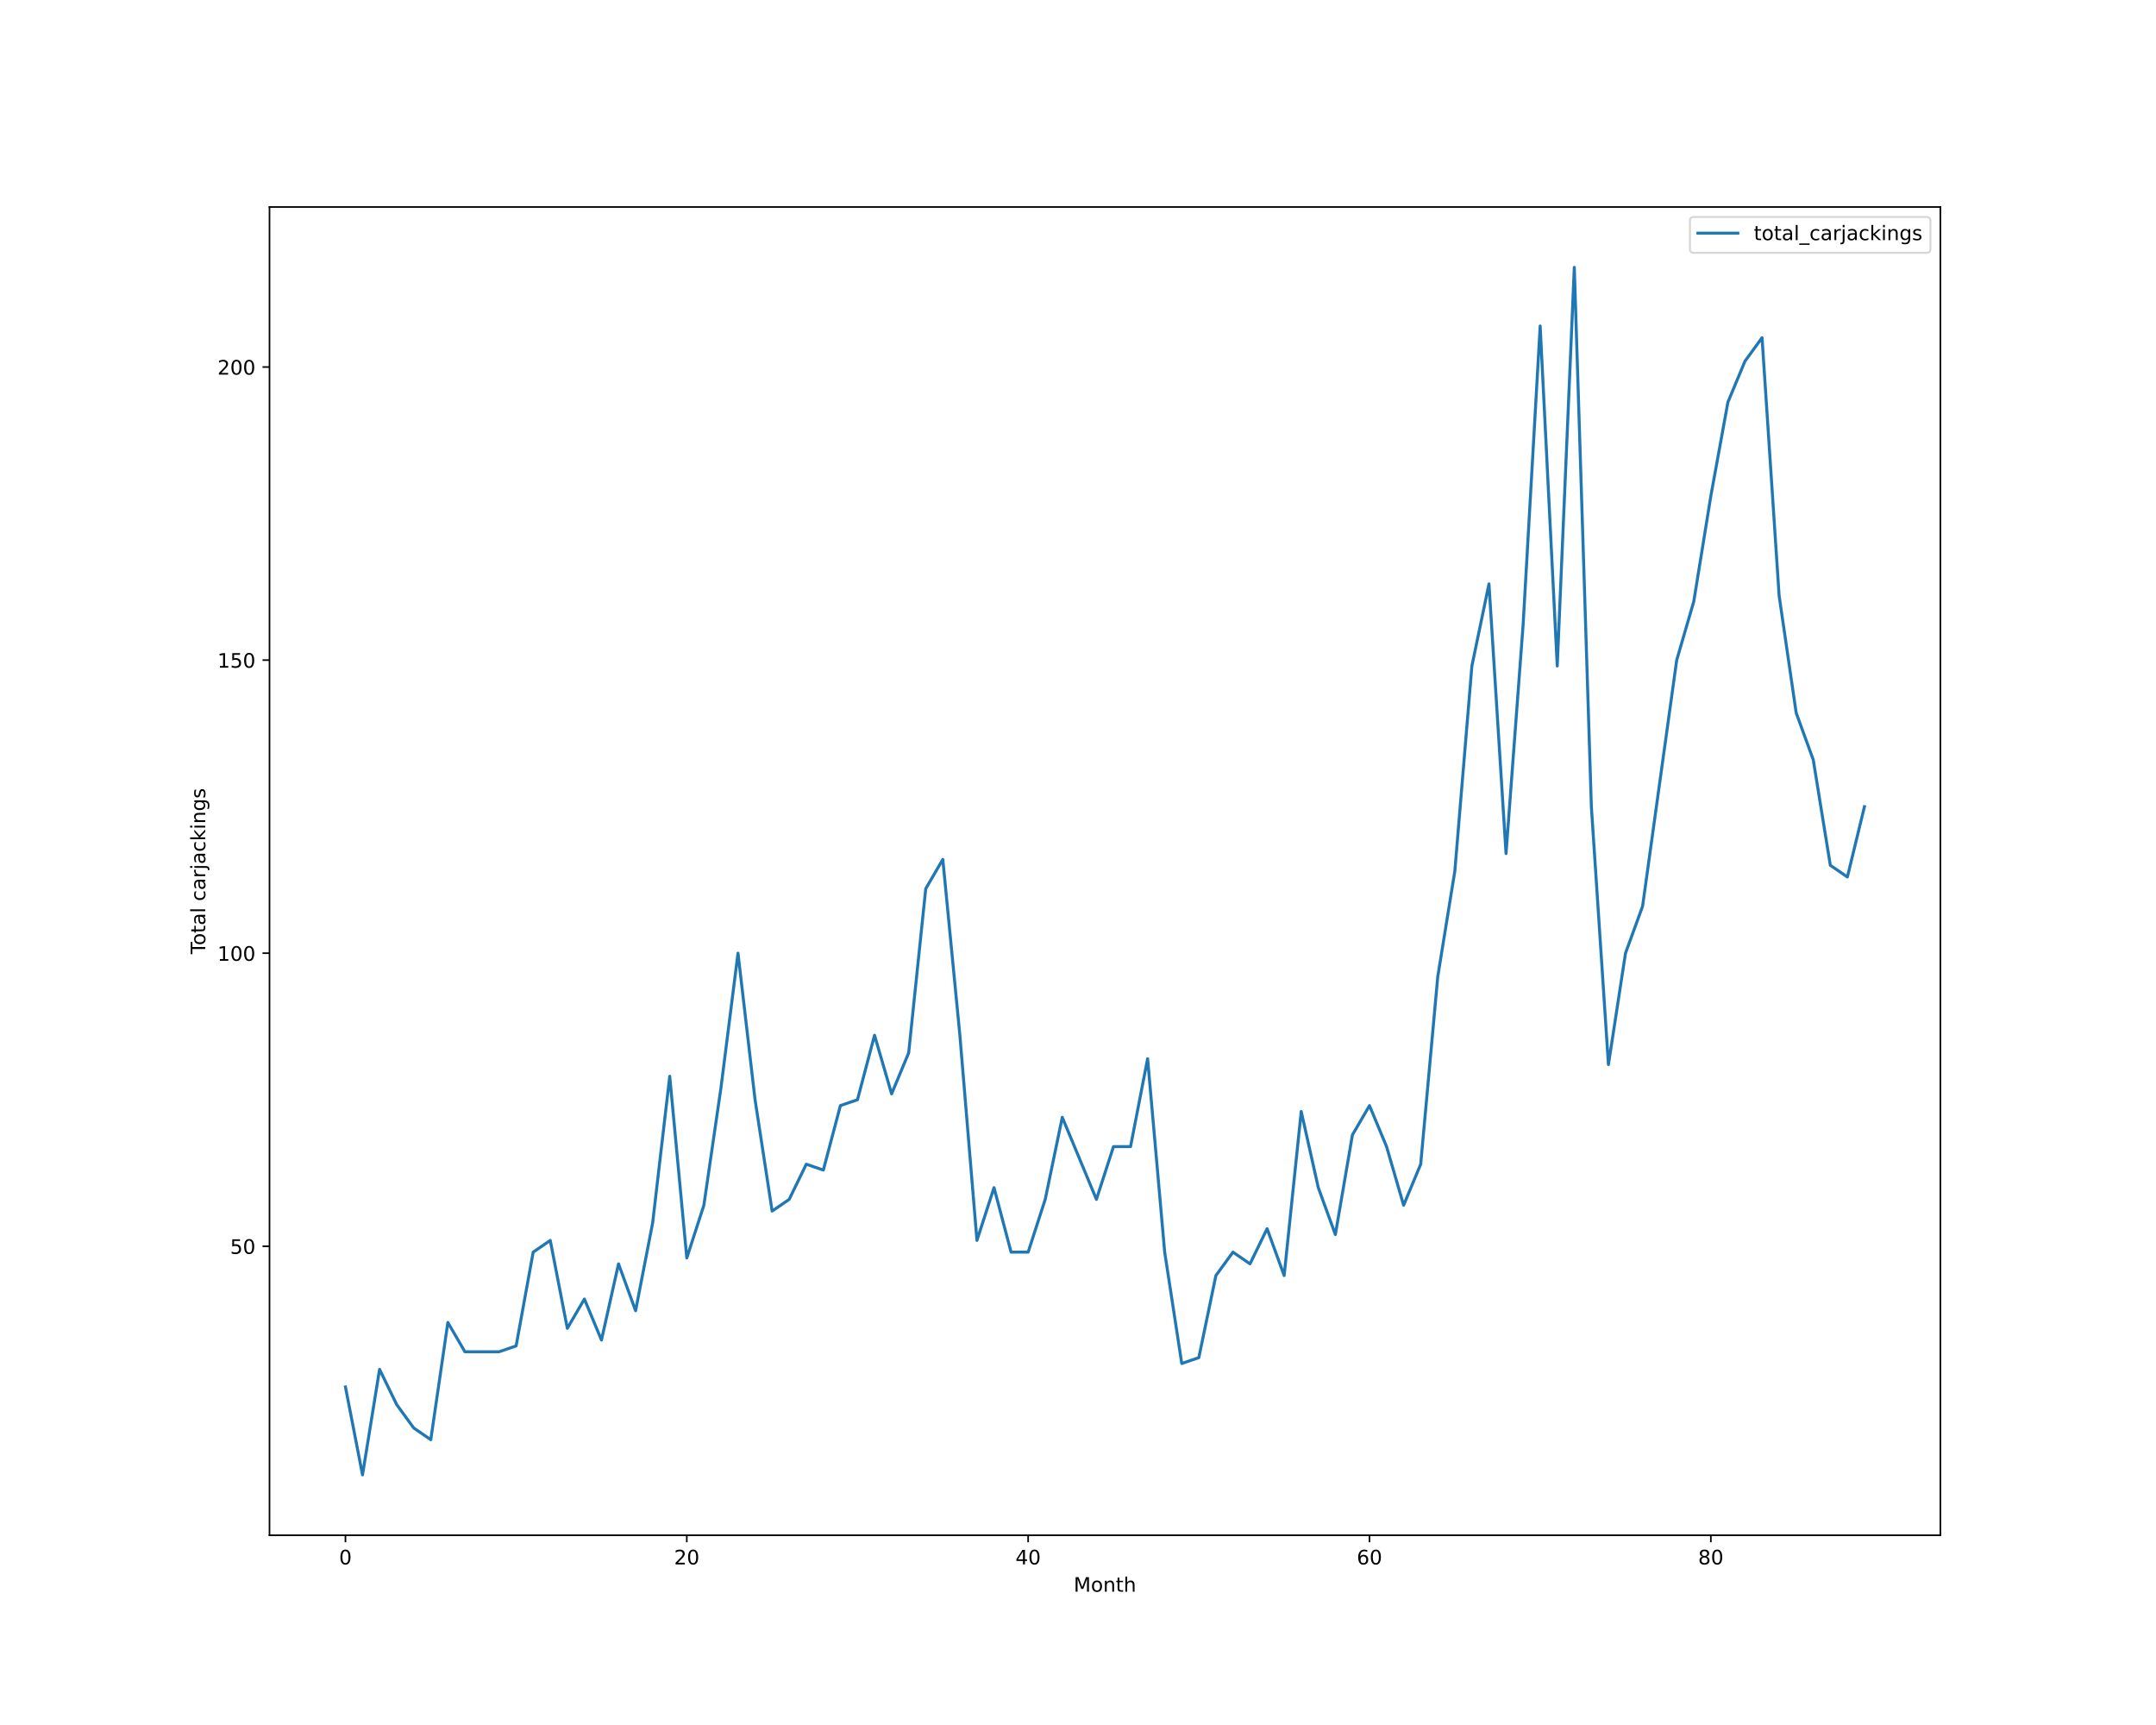
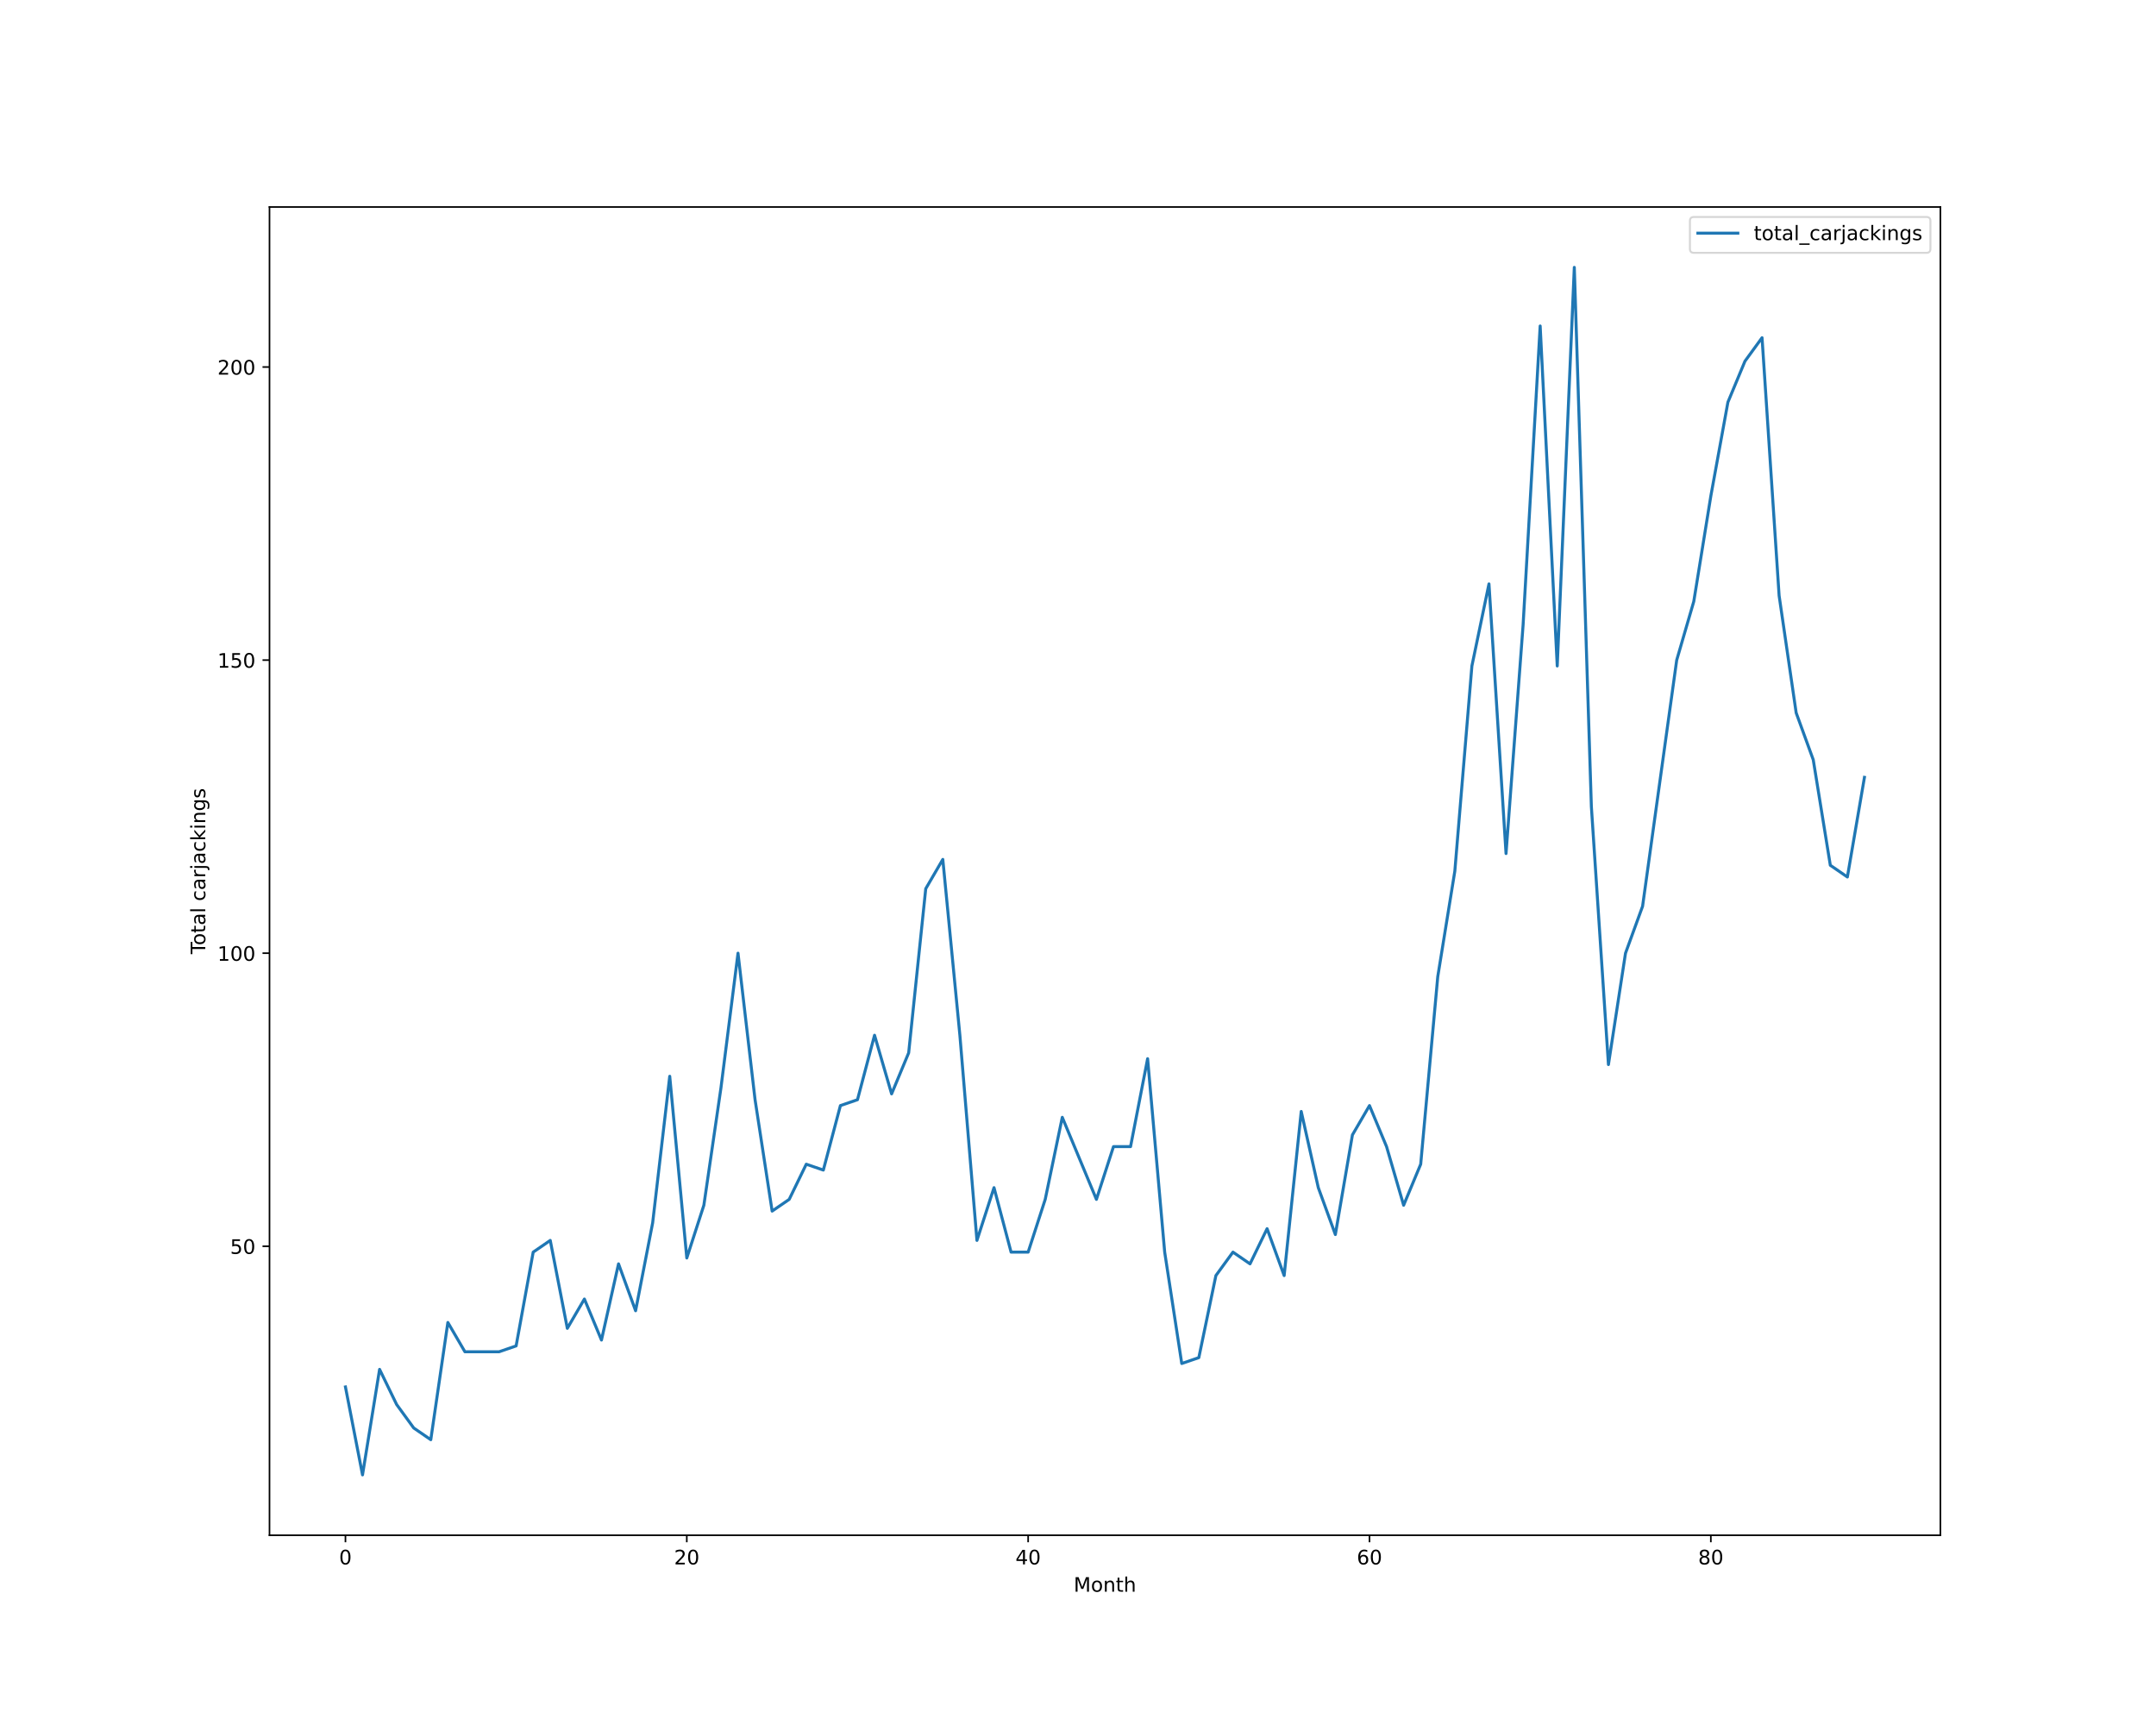
<svg xmlns="http://www.w3.org/2000/svg" xmlns:xlink="http://www.w3.org/1999/xlink" height="864pt" version="1.1" viewBox="0 0 1080 864" width="1080pt">
  <defs>
    <style type="text/css">*{stroke-linecap:butt;stroke-linejoin:round;}</style>
  </defs>
  <g id="figure_1">
    <g id="patch_1">
      <path d="M 0 864  L 1080 864  L 1080 0  L 0 0  z " style="fill:#ffffff;" />
    </g>
    <g id="axes_1">
      <g id="patch_2">
        <path d="M 135 768.96  L 972 768.96  L 972 103.68  L 135 103.68  z " style="fill:#ffffff;" />
      </g>
      <g id="matplotlib.axis_1">
        <g id="xtick_1">
          <g id="line2d_1">
            <defs>
-               <path d="M 0 0  L 0 3.5  " id="m142f744077" style="stroke:#000000;stroke-width:0.8;" />
-             </defs>
-             <g>
-               <use style="stroke:#000000;stroke-width:0.8;" x="173.045" xlink:href="#m142f744077" y="768.96" />
+               <path d="M 0 0  L 0 3.5  " id="m1bd83a302a" style="stroke:#000000;stroke-width:0.8;" />
+             </defs>
+             <g>
+               <use style="stroke:#000000;stroke-width:0.8;" x="173.045" xlink:href="#m1bd83a302a" y="768.96" />
            </g>
          </g>
          <g id="text_1">
            <g transform="translate(169.8642 783.5584)scale(0.1 -0.1)">
              <defs>
                <path d="M 2034 4250  Q 1547 4250 1301 3770  Q 1056 3291 1056 2328  Q 1056 1369 1301 889  Q 1547 409 2034 409  Q 2525 409 2770 889  Q 3016 1369 3016 2328  Q 3016 3291 2770 3770  Q 2525 4250 2034 4250  z M 2034 4750  Q 2819 4750 3233 4129  Q 3647 3509 3647 2328  Q 3647 1150 3233 529  Q 2819 -91 2034 -91  Q 1250 -91 836 529  Q 422 1150 422 2328  Q 422 3509 836 4129  Q 1250 4750 2034 4750  z " id="DejaVuSans-30" transform="scale(0.015625)" />
              </defs>
              <use xlink:href="#DejaVuSans-30" />
            </g>
          </g>
        </g>
        <g id="xtick_2">
          <g id="line2d_2">
            <g>
-               <use style="stroke:#000000;stroke-width:0.8;" x="344.036" xlink:href="#m142f744077" y="768.96" />
+               <use style="stroke:#000000;stroke-width:0.8;" x="344.036" xlink:href="#m1bd83a302a" y="768.96" />
            </g>
          </g>
          <g id="text_2">
            <g transform="translate(337.6738 783.5584)scale(0.1 -0.1)">
              <defs>
                <path d="M 1228 531  L 3431 531  L 3431 0  L 469 0  L 469 531  Q 828 903 1448 1529  Q 2069 2156 2228 2338  Q 2531 2678 2651 2914  Q 2772 3150 2772 3378  Q 2772 3750 2511 3984  Q 2250 4219 1831 4219  Q 1534 4219 1204 4116  Q 875 4013 500 3803  L 500 4441  Q 881 4594 1212 4672  Q 1544 4750 1819 4750  Q 2544 4750 2975 4387  Q 3406 4025 3406 3419  Q 3406 3131 3298 2873  Q 3191 2616 2906 2266  Q 2828 2175 2409 1742  Q 1991 1309 1228 531  z " id="DejaVuSans-32" transform="scale(0.015625)" />
              </defs>
              <use xlink:href="#DejaVuSans-32" />
              <use x="63.623" xlink:href="#DejaVuSans-30" />
            </g>
          </g>
        </g>
        <g id="xtick_3">
          <g id="line2d_3">
            <g>
-               <use style="stroke:#000000;stroke-width:0.8;" x="515.027" xlink:href="#m142f744077" y="768.96" />
+               <use style="stroke:#000000;stroke-width:0.8;" x="515.027" xlink:href="#m1bd83a302a" y="768.96" />
            </g>
          </g>
          <g id="text_3">
            <g transform="translate(508.6646 783.5584)scale(0.1 -0.1)">
              <defs>
                <path d="M 2419 4116  L 825 1625  L 2419 1625  L 2419 4116  z M 2253 4666  L 3047 4666  L 3047 1625  L 3713 1625  L 3713 1100  L 3047 1100  L 3047 0  L 2419 0  L 2419 1100  L 313 1100  L 313 1709  L 2253 4666  z " id="DejaVuSans-34" transform="scale(0.015625)" />
              </defs>
              <use xlink:href="#DejaVuSans-34" />
              <use x="63.623" xlink:href="#DejaVuSans-30" />
            </g>
          </g>
        </g>
        <g id="xtick_4">
          <g id="line2d_4">
            <g>
-               <use style="stroke:#000000;stroke-width:0.8;" x="686.018" xlink:href="#m142f744077" y="768.96" />
+               <use style="stroke:#000000;stroke-width:0.8;" x="686.018" xlink:href="#m1bd83a302a" y="768.96" />
            </g>
          </g>
          <g id="text_4">
            <g transform="translate(679.6554 783.5584)scale(0.1 -0.1)">
              <defs>
                <path d="M 2113 2584  Q 1688 2584 1439 2293  Q 1191 2003 1191 1497  Q 1191 994 1439 701  Q 1688 409 2113 409  Q 2538 409 2786 701  Q 3034 994 3034 1497  Q 3034 2003 2786 2293  Q 2538 2584 2113 2584  z M 3366 4563  L 3366 3988  Q 3128 4100 2886 4159  Q 2644 4219 2406 4219  Q 1781 4219 1451 3797  Q 1122 3375 1075 2522  Q 1259 2794 1537 2939  Q 1816 3084 2150 3084  Q 2853 3084 3261 2657  Q 3669 2231 3669 1497  Q 3669 778 3244 343  Q 2819 -91 2113 -91  Q 1303 -91 875 529  Q 447 1150 447 2328  Q 447 3434 972 4092  Q 1497 4750 2381 4750  Q 2619 4750 2861 4703  Q 3103 4656 3366 4563  z " id="DejaVuSans-36" transform="scale(0.015625)" />
              </defs>
              <use xlink:href="#DejaVuSans-36" />
              <use x="63.623" xlink:href="#DejaVuSans-30" />
            </g>
          </g>
        </g>
        <g id="xtick_5">
          <g id="line2d_5">
            <g>
-               <use style="stroke:#000000;stroke-width:0.8;" x="857.009" xlink:href="#m142f744077" y="768.96" />
+               <use style="stroke:#000000;stroke-width:0.8;" x="857.009" xlink:href="#m1bd83a302a" y="768.96" />
            </g>
          </g>
          <g id="text_5">
            <g transform="translate(850.6462 783.5584)scale(0.1 -0.1)">
              <defs>
                <path d="M 2034 2216  Q 1584 2216 1326 1975  Q 1069 1734 1069 1313  Q 1069 891 1326 650  Q 1584 409 2034 409  Q 2484 409 2743 651  Q 3003 894 3003 1313  Q 3003 1734 2745 1975  Q 2488 2216 2034 2216  z M 1403 2484  Q 997 2584 770 2862  Q 544 3141 544 3541  Q 544 4100 942 4425  Q 1341 4750 2034 4750  Q 2731 4750 3128 4425  Q 3525 4100 3525 3541  Q 3525 3141 3298 2862  Q 3072 2584 2669 2484  Q 3125 2378 3379 2068  Q 3634 1759 3634 1313  Q 3634 634 3220 271  Q 2806 -91 2034 -91  Q 1263 -91 848 271  Q 434 634 434 1313  Q 434 1759 690 2068  Q 947 2378 1403 2484  z M 1172 3481  Q 1172 3119 1398 2916  Q 1625 2713 2034 2713  Q 2441 2713 2670 2916  Q 2900 3119 2900 3481  Q 2900 3844 2670 4047  Q 2441 4250 2034 4250  Q 1625 4250 1398 4047  Q 1172 3844 1172 3481  z " id="DejaVuSans-38" transform="scale(0.015625)" />
              </defs>
              <use xlink:href="#DejaVuSans-38" />
              <use x="63.623" xlink:href="#DejaVuSans-30" />
            </g>
          </g>
        </g>
        <g id="text_6">
          <g transform="translate(537.8289 797.2366)scale(0.1 -0.1)">
            <defs>
              <path d="M 628 4666  L 1569 4666  L 2759 1491  L 3956 4666  L 4897 4666  L 4897 0  L 4281 0  L 4281 4097  L 3078 897  L 2444 897  L 1241 4097  L 1241 0  L 628 0  L 628 4666  z " id="DejaVuSans-4d" transform="scale(0.015625)" />
              <path d="M 1959 3097  Q 1497 3097 1228 2736  Q 959 2375 959 1747  Q 959 1119 1226 758  Q 1494 397 1959 397  Q 2419 397 2687 759  Q 2956 1122 2956 1747  Q 2956 2369 2687 2733  Q 2419 3097 1959 3097  z M 1959 3584  Q 2709 3584 3137 3096  Q 3566 2609 3566 1747  Q 3566 888 3137 398  Q 2709 -91 1959 -91  Q 1206 -91 779 398  Q 353 888 353 1747  Q 353 2609 779 3096  Q 1206 3584 1959 3584  z " id="DejaVuSans-6f" transform="scale(0.015625)" />
              <path d="M 3513 2113  L 3513 0  L 2938 0  L 2938 2094  Q 2938 2591 2744 2837  Q 2550 3084 2163 3084  Q 1697 3084 1428 2787  Q 1159 2491 1159 1978  L 1159 0  L 581 0  L 581 3500  L 1159 3500  L 1159 2956  Q 1366 3272 1645 3428  Q 1925 3584 2291 3584  Q 2894 3584 3203 3211  Q 3513 2838 3513 2113  z " id="DejaVuSans-6e" transform="scale(0.015625)" />
              <path d="M 1172 4494  L 1172 3500  L 2356 3500  L 2356 3053  L 1172 3053  L 1172 1153  Q 1172 725 1289 603  Q 1406 481 1766 481  L 2356 481  L 2356 0  L 1766 0  Q 1100 0 847 248  Q 594 497 594 1153  L 594 3053  L 172 3053  L 172 3500  L 594 3500  L 594 4494  L 1172 4494  z " id="DejaVuSans-74" transform="scale(0.015625)" />
              <path d="M 3513 2113  L 3513 0  L 2938 0  L 2938 2094  Q 2938 2591 2744 2837  Q 2550 3084 2163 3084  Q 1697 3084 1428 2787  Q 1159 2491 1159 1978  L 1159 0  L 581 0  L 581 4863  L 1159 4863  L 1159 2956  Q 1366 3272 1645 3428  Q 1925 3584 2291 3584  Q 2894 3584 3203 3211  Q 3513 2838 3513 2113  z " id="DejaVuSans-68" transform="scale(0.015625)" />
            </defs>
            <use xlink:href="#DejaVuSans-4d" />
            <use x="86.279" xlink:href="#DejaVuSans-6f" />
            <use x="147.461" xlink:href="#DejaVuSans-6e" />
            <use x="210.84" xlink:href="#DejaVuSans-74" />
            <use x="250.049" xlink:href="#DejaVuSans-68" />
          </g>
        </g>
      </g>
      <g id="matplotlib.axis_2">
        <g id="ytick_1">
          <g id="line2d_6">
            <defs>
-               <path d="M 0 0  L -3.5 0  " id="mfb19430995" style="stroke:#000000;stroke-width:0.8;" />
-             </defs>
-             <g>
-               <use style="stroke:#000000;stroke-width:0.8;" x="135" xlink:href="#mfb19430995" y="624.219" />
+               <path d="M 0 0  L -3.5 0  " id="m44522cfb4e" style="stroke:#000000;stroke-width:0.8;" />
+             </defs>
+             <g>
+               <use style="stroke:#000000;stroke-width:0.8;" x="135" xlink:href="#m44522cfb4e" y="624.219" />
            </g>
          </g>
          <g id="text_7">
            <g transform="translate(115.275 628.0182)scale(0.1 -0.1)">
              <defs>
                <path d="M 691 4666  L 3169 4666  L 3169 4134  L 1269 4134  L 1269 2991  Q 1406 3038 1543 3061  Q 1681 3084 1819 3084  Q 2600 3084 3056 2656  Q 3513 2228 3513 1497  Q 3513 744 3044 326  Q 2575 -91 1722 -91  Q 1428 -91 1123 -41  Q 819 9 494 109  L 494 744  Q 775 591 1075 516  Q 1375 441 1709 441  Q 2250 441 2565 725  Q 2881 1009 2881 1497  Q 2881 1984 2565 2268  Q 2250 2553 1709 2553  Q 1456 2553 1204 2497  Q 953 2441 691 2322  L 691 4666  z " id="DejaVuSans-35" transform="scale(0.015625)" />
              </defs>
              <use xlink:href="#DejaVuSans-35" />
              <use x="63.623" xlink:href="#DejaVuSans-30" />
            </g>
          </g>
        </g>
        <g id="ytick_2">
          <g id="line2d_7">
            <g>
-               <use style="stroke:#000000;stroke-width:0.8;" x="135" xlink:href="#mfb19430995" y="477.423" />
+               <use style="stroke:#000000;stroke-width:0.8;" x="135" xlink:href="#m44522cfb4e" y="477.423" />
            </g>
          </g>
          <g id="text_8">
            <g transform="translate(108.9125 481.2221)scale(0.1 -0.1)">
              <defs>
                <path d="M 794 531  L 1825 531  L 1825 4091  L 703 3866  L 703 4441  L 1819 4666  L 2450 4666  L 2450 531  L 3481 531  L 3481 0  L 794 0  L 794 531  z " id="DejaVuSans-31" transform="scale(0.015625)" />
              </defs>
              <use xlink:href="#DejaVuSans-31" />
              <use x="63.623" xlink:href="#DejaVuSans-30" />
              <use x="127.246" xlink:href="#DejaVuSans-30" />
            </g>
          </g>
        </g>
        <g id="ytick_3">
          <g id="line2d_8">
            <g>
-               <use style="stroke:#000000;stroke-width:0.8;" x="135" xlink:href="#mfb19430995" y="330.627" />
+               <use style="stroke:#000000;stroke-width:0.8;" x="135" xlink:href="#m44522cfb4e" y="330.627" />
            </g>
          </g>
          <g id="text_9">
            <g transform="translate(108.9125 334.426)scale(0.1 -0.1)">
              <use xlink:href="#DejaVuSans-31" />
              <use x="63.623" xlink:href="#DejaVuSans-35" />
              <use x="127.246" xlink:href="#DejaVuSans-30" />
            </g>
          </g>
        </g>
        <g id="ytick_4">
          <g id="line2d_9">
            <g>
-               <use style="stroke:#000000;stroke-width:0.8;" x="135" xlink:href="#mfb19430995" y="183.831" />
+               <use style="stroke:#000000;stroke-width:0.8;" x="135" xlink:href="#m44522cfb4e" y="183.831" />
            </g>
          </g>
          <g id="text_10">
            <g transform="translate(108.9125 187.6299)scale(0.1 -0.1)">
              <use xlink:href="#DejaVuSans-32" />
              <use x="63.623" xlink:href="#DejaVuSans-30" />
              <use x="127.246" xlink:href="#DejaVuSans-30" />
            </g>
          </g>
        </g>
        <g id="text_11">
          <g transform="translate(102.8328 477.8888)rotate(-90)scale(0.1 -0.1)">
            <defs>
              <path d="M -19 4666  L 3928 4666  L 3928 4134  L 2272 4134  L 2272 0  L 1638 0  L 1638 4134  L -19 4134  L -19 4666  z " id="DejaVuSans-54" transform="scale(0.015625)" />
              <path d="M 2194 1759  Q 1497 1759 1228 1600  Q 959 1441 959 1056  Q 959 750 1161 570  Q 1363 391 1709 391  Q 2188 391 2477 730  Q 2766 1069 2766 1631  L 2766 1759  L 2194 1759  z M 3341 1997  L 3341 0  L 2766 0  L 2766 531  Q 2569 213 2275 61  Q 1981 -91 1556 -91  Q 1019 -91 701 211  Q 384 513 384 1019  Q 384 1609 779 1909  Q 1175 2209 1959 2209  L 2766 2209  L 2766 2266  Q 2766 2663 2505 2880  Q 2244 3097 1772 3097  Q 1472 3097 1187 3025  Q 903 2953 641 2809  L 641 3341  Q 956 3463 1253 3523  Q 1550 3584 1831 3584  Q 2591 3584 2966 3190  Q 3341 2797 3341 1997  z " id="DejaVuSans-61" transform="scale(0.015625)" />
              <path d="M 603 4863  L 1178 4863  L 1178 0  L 603 0  L 603 4863  z " id="DejaVuSans-6c" transform="scale(0.015625)" />
              <path id="DejaVuSans-20" transform="scale(0.015625)" />
              <path d="M 3122 3366  L 3122 2828  Q 2878 2963 2633 3030  Q 2388 3097 2138 3097  Q 1578 3097 1268 2742  Q 959 2388 959 1747  Q 959 1106 1268 751  Q 1578 397 2138 397  Q 2388 397 2633 464  Q 2878 531 3122 666  L 3122 134  Q 2881 22 2623 -34  Q 2366 -91 2075 -91  Q 1284 -91 818 406  Q 353 903 353 1747  Q 353 2603 823 3093  Q 1294 3584 2113 3584  Q 2378 3584 2631 3529  Q 2884 3475 3122 3366  z " id="DejaVuSans-63" transform="scale(0.015625)" />
              <path d="M 2631 2963  Q 2534 3019 2420 3045  Q 2306 3072 2169 3072  Q 1681 3072 1420 2755  Q 1159 2438 1159 1844  L 1159 0  L 581 0  L 581 3500  L 1159 3500  L 1159 2956  Q 1341 3275 1631 3429  Q 1922 3584 2338 3584  Q 2397 3584 2469 3576  Q 2541 3569 2628 3553  L 2631 2963  z " id="DejaVuSans-72" transform="scale(0.015625)" />
              <path d="M 603 3500  L 1178 3500  L 1178 -63  Q 1178 -731 923 -1031  Q 669 -1331 103 -1331  L -116 -1331  L -116 -844  L 38 -844  Q 366 -844 484 -692  Q 603 -541 603 -63  L 603 3500  z M 603 4863  L 1178 4863  L 1178 4134  L 603 4134  L 603 4863  z " id="DejaVuSans-6a" transform="scale(0.015625)" />
              <path d="M 581 4863  L 1159 4863  L 1159 1991  L 2875 3500  L 3609 3500  L 1753 1863  L 3688 0  L 2938 0  L 1159 1709  L 1159 0  L 581 0  L 581 4863  z " id="DejaVuSans-6b" transform="scale(0.015625)" />
              <path d="M 603 3500  L 1178 3500  L 1178 0  L 603 0  L 603 3500  z M 603 4863  L 1178 4863  L 1178 4134  L 603 4134  L 603 4863  z " id="DejaVuSans-69" transform="scale(0.015625)" />
              <path d="M 2906 1791  Q 2906 2416 2648 2759  Q 2391 3103 1925 3103  Q 1463 3103 1205 2759  Q 947 2416 947 1791  Q 947 1169 1205 825  Q 1463 481 1925 481  Q 2391 481 2648 825  Q 2906 1169 2906 1791  z M 3481 434  Q 3481 -459 3084 -895  Q 2688 -1331 1869 -1331  Q 1566 -1331 1297 -1286  Q 1028 -1241 775 -1147  L 775 -588  Q 1028 -725 1275 -790  Q 1522 -856 1778 -856  Q 2344 -856 2625 -561  Q 2906 -266 2906 331  L 2906 616  Q 2728 306 2450 153  Q 2172 0 1784 0  Q 1141 0 747 490  Q 353 981 353 1791  Q 353 2603 747 3093  Q 1141 3584 1784 3584  Q 2172 3584 2450 3431  Q 2728 3278 2906 2969  L 2906 3500  L 3481 3500  L 3481 434  z " id="DejaVuSans-67" transform="scale(0.015625)" />
              <path d="M 2834 3397  L 2834 2853  Q 2591 2978 2328 3040  Q 2066 3103 1784 3103  Q 1356 3103 1142 2972  Q 928 2841 928 2578  Q 928 2378 1081 2264  Q 1234 2150 1697 2047  L 1894 2003  Q 2506 1872 2764 1633  Q 3022 1394 3022 966  Q 3022 478 2636 193  Q 2250 -91 1575 -91  Q 1294 -91 989 -36  Q 684 19 347 128  L 347 722  Q 666 556 975 473  Q 1284 391 1588 391  Q 1994 391 2212 530  Q 2431 669 2431 922  Q 2431 1156 2273 1281  Q 2116 1406 1581 1522  L 1381 1569  Q 847 1681 609 1914  Q 372 2147 372 2553  Q 372 3047 722 3315  Q 1072 3584 1716 3584  Q 2034 3584 2315 3537  Q 2597 3491 2834 3397  z " id="DejaVuSans-73" transform="scale(0.015625)" />
            </defs>
            <use xlink:href="#DejaVuSans-54" />
            <use x="44.084" xlink:href="#DejaVuSans-6f" />
            <use x="105.266" xlink:href="#DejaVuSans-74" />
            <use x="144.475" xlink:href="#DejaVuSans-61" />
            <use x="205.754" xlink:href="#DejaVuSans-6c" />
            <use x="233.537" xlink:href="#DejaVuSans-20" />
            <use x="265.324" xlink:href="#DejaVuSans-63" />
            <use x="320.305" xlink:href="#DejaVuSans-61" />
            <use x="381.584" xlink:href="#DejaVuSans-72" />
            <use x="422.697" xlink:href="#DejaVuSans-6a" />
            <use x="450.48" xlink:href="#DejaVuSans-61" />
            <use x="511.76" xlink:href="#DejaVuSans-63" />
            <use x="566.74" xlink:href="#DejaVuSans-6b" />
            <use x="624.65" xlink:href="#DejaVuSans-69" />
            <use x="652.434" xlink:href="#DejaVuSans-6e" />
            <use x="715.812" xlink:href="#DejaVuSans-67" />
            <use x="779.289" xlink:href="#DejaVuSans-73" />
          </g>
        </g>
      </g>
      <g id="line2d_10">
-         <path clip-path="url(#pcd1752556e)" d="M 173.045 694.681  L 181.595 738.72  L 190.145 685.873  L 198.694 703.489  L 207.244 715.233  L 215.793 721.104  L 224.343 662.386  L 232.892 677.066  L 241.442 677.066  L 249.991 677.066  L 258.541 674.13  L 267.09 627.155  L 275.64 621.283  L 284.189 665.322  L 292.739 650.642  L 301.289 671.194  L 309.838 633.027  L 318.388 656.514  L 326.937 612.475  L 335.487 539.077  L 344.036 630.091  L 352.586 603.668  L 361.135 544.949  L 369.685 477.423  L 378.234 550.821  L 386.784 606.603  L 395.334 600.732  L 403.883 583.116  L 412.433 586.052  L 420.982 553.757  L 429.532 550.821  L 438.081 518.526  L 446.631 547.885  L 455.18 527.334  L 463.73 445.128  L 472.279 430.448  L 480.829 518.526  L 489.378 621.283  L 497.928 594.86  L 506.478 627.155  L 515.027 627.155  L 523.577 600.732  L 532.126 559.629  L 540.676 580.18  L 549.225 600.732  L 557.775 574.308  L 566.324 574.308  L 574.874 530.27  L 583.423 627.155  L 591.973 682.937  L 600.522 680.002  L 609.072 638.899  L 617.622 627.155  L 626.171 633.027  L 634.721 615.411  L 643.27 638.899  L 651.82 556.693  L 660.369 594.86  L 668.919 618.347  L 677.468 568.437  L 686.018 553.757  L 694.567 574.308  L 703.117 603.668  L 711.666 583.116  L 720.216 489.167  L 728.766 436.32  L 737.315 333.563  L 745.865 292.46  L 754.414 427.512  L 762.964 313.011  L 771.513 163.279  L 780.063 333.563  L 788.612 133.92  L 797.162 404.025  L 805.711 533.205  L 814.261 477.423  L 822.811 453.936  L 831.36 392.281  L 839.91 330.627  L 848.459 301.268  L 857.009 248.421  L 865.558 201.446  L 874.108 180.895  L 882.657 169.151  L 891.207 298.332  L 899.756 357.05  L 908.306 380.537  L 916.855 433.384  L 925.405 439.256  L 933.955 404.025  " style="fill:none;stroke:#1f77b4;stroke-linecap:square;stroke-width:1.5;" />
+         <path clip-path="url(#p8a828bf1b1)" d="M 173.045 694.681  L 181.595 738.72  L 190.145 685.873  L 198.694 703.489  L 207.244 715.233  L 215.793 721.104  L 224.343 662.386  L 232.892 677.066  L 241.442 677.066  L 249.991 677.066  L 258.541 674.13  L 267.09 627.155  L 275.64 621.283  L 284.189 665.322  L 292.739 650.642  L 301.289 671.194  L 309.838 633.027  L 318.388 656.514  L 326.937 612.475  L 335.487 539.077  L 344.036 630.091  L 352.586 603.668  L 361.135 544.949  L 369.685 477.423  L 378.234 550.821  L 386.784 606.603  L 395.334 600.732  L 403.883 583.116  L 412.433 586.052  L 420.982 553.757  L 429.532 550.821  L 438.081 518.526  L 446.631 547.885  L 455.18 527.334  L 463.73 445.128  L 472.279 430.448  L 480.829 518.526  L 489.378 621.283  L 497.928 594.86  L 506.478 627.155  L 515.027 627.155  L 523.577 600.732  L 532.126 559.629  L 540.676 580.18  L 549.225 600.732  L 557.775 574.308  L 566.324 574.308  L 574.874 530.27  L 583.423 627.155  L 591.973 682.937  L 600.522 680.002  L 609.072 638.899  L 617.622 627.155  L 626.171 633.027  L 634.721 615.411  L 643.27 638.899  L 651.82 556.693  L 660.369 594.86  L 668.919 618.347  L 677.468 568.437  L 686.018 553.757  L 694.567 574.308  L 703.117 603.668  L 711.666 583.116  L 720.216 489.167  L 728.766 436.32  L 737.315 333.563  L 745.865 292.46  L 754.414 427.512  L 762.964 313.011  L 771.513 163.279  L 780.063 333.563  L 788.612 133.92  L 797.162 404.025  L 805.711 533.205  L 814.261 477.423  L 822.811 453.936  L 831.36 392.281  L 839.91 330.627  L 848.459 301.268  L 857.009 248.421  L 865.558 201.446  L 874.108 180.895  L 882.657 169.151  L 891.207 298.332  L 899.756 357.05  L 908.306 380.537  L 916.855 433.384  L 925.405 439.256  L 933.955 389.345  " style="fill:none;stroke:#1f77b4;stroke-linecap:square;stroke-width:1.5;" />
      </g>
      <g id="patch_3">
        <path d="M 135 768.96  L 135 103.68  " style="fill:none;stroke:#000000;stroke-linecap:square;stroke-linejoin:miter;stroke-width:0.8;" />
      </g>
      <g id="patch_4">
        <path d="M 972 768.96  L 972 103.68  " style="fill:none;stroke:#000000;stroke-linecap:square;stroke-linejoin:miter;stroke-width:0.8;" />
      </g>
      <g id="patch_5">
        <path d="M 135 768.96  L 972 768.96  " style="fill:none;stroke:#000000;stroke-linecap:square;stroke-linejoin:miter;stroke-width:0.8;" />
      </g>
      <g id="patch_6">
        <path d="M 135 103.68  L 972 103.68  " style="fill:none;stroke:#000000;stroke-linecap:square;stroke-linejoin:miter;stroke-width:0.8;" />
      </g>
      <g id="legend_1">
        <g id="patch_7">
          <path d="M 848.528 126.636  L 965 126.636  Q 967 126.636 967 124.636  L 967 110.68  Q 967 108.68 965 108.68  L 848.528 108.68  Q 846.528 108.68 846.528 110.68  L 846.528 124.636  Q 846.528 126.636 848.528 126.636  z " style="fill:#ffffff;opacity:0.8;stroke:#cccccc;stroke-linejoin:miter;" />
        </g>
        <g id="line2d_11">
          <path d="M 850.528 116.778  L 870.528 116.778  " style="fill:none;stroke:#1f77b4;stroke-linecap:square;stroke-width:1.5;" />
        </g>
        <g id="line2d_12" />
        <g id="text_12">
          <g transform="translate(878.5281 120.2784)scale(0.1 -0.1)">
            <defs>
              <path d="M 3263 -1063  L 3263 -1509  L -63 -1509  L -63 -1063  L 3263 -1063  z " id="DejaVuSans-5f" transform="scale(0.015625)" />
            </defs>
            <use xlink:href="#DejaVuSans-74" />
            <use x="39.209" xlink:href="#DejaVuSans-6f" />
            <use x="100.391" xlink:href="#DejaVuSans-74" />
            <use x="139.6" xlink:href="#DejaVuSans-61" />
            <use x="200.879" xlink:href="#DejaVuSans-6c" />
            <use x="228.662" xlink:href="#DejaVuSans-5f" />
            <use x="278.662" xlink:href="#DejaVuSans-63" />
            <use x="333.643" xlink:href="#DejaVuSans-61" />
            <use x="394.922" xlink:href="#DejaVuSans-72" />
            <use x="436.035" xlink:href="#DejaVuSans-6a" />
            <use x="463.818" xlink:href="#DejaVuSans-61" />
            <use x="525.098" xlink:href="#DejaVuSans-63" />
            <use x="580.078" xlink:href="#DejaVuSans-6b" />
            <use x="637.988" xlink:href="#DejaVuSans-69" />
            <use x="665.771" xlink:href="#DejaVuSans-6e" />
            <use x="729.15" xlink:href="#DejaVuSans-67" />
            <use x="792.627" xlink:href="#DejaVuSans-73" />
          </g>
        </g>
      </g>
    </g>
  </g>
  <defs>
-     <clipPath id="pcd1752556e">
+     <clipPath id="p8a828bf1b1">
      <rect height="665.28" width="837" x="135" y="103.68" />
    </clipPath>
  </defs>
</svg>
